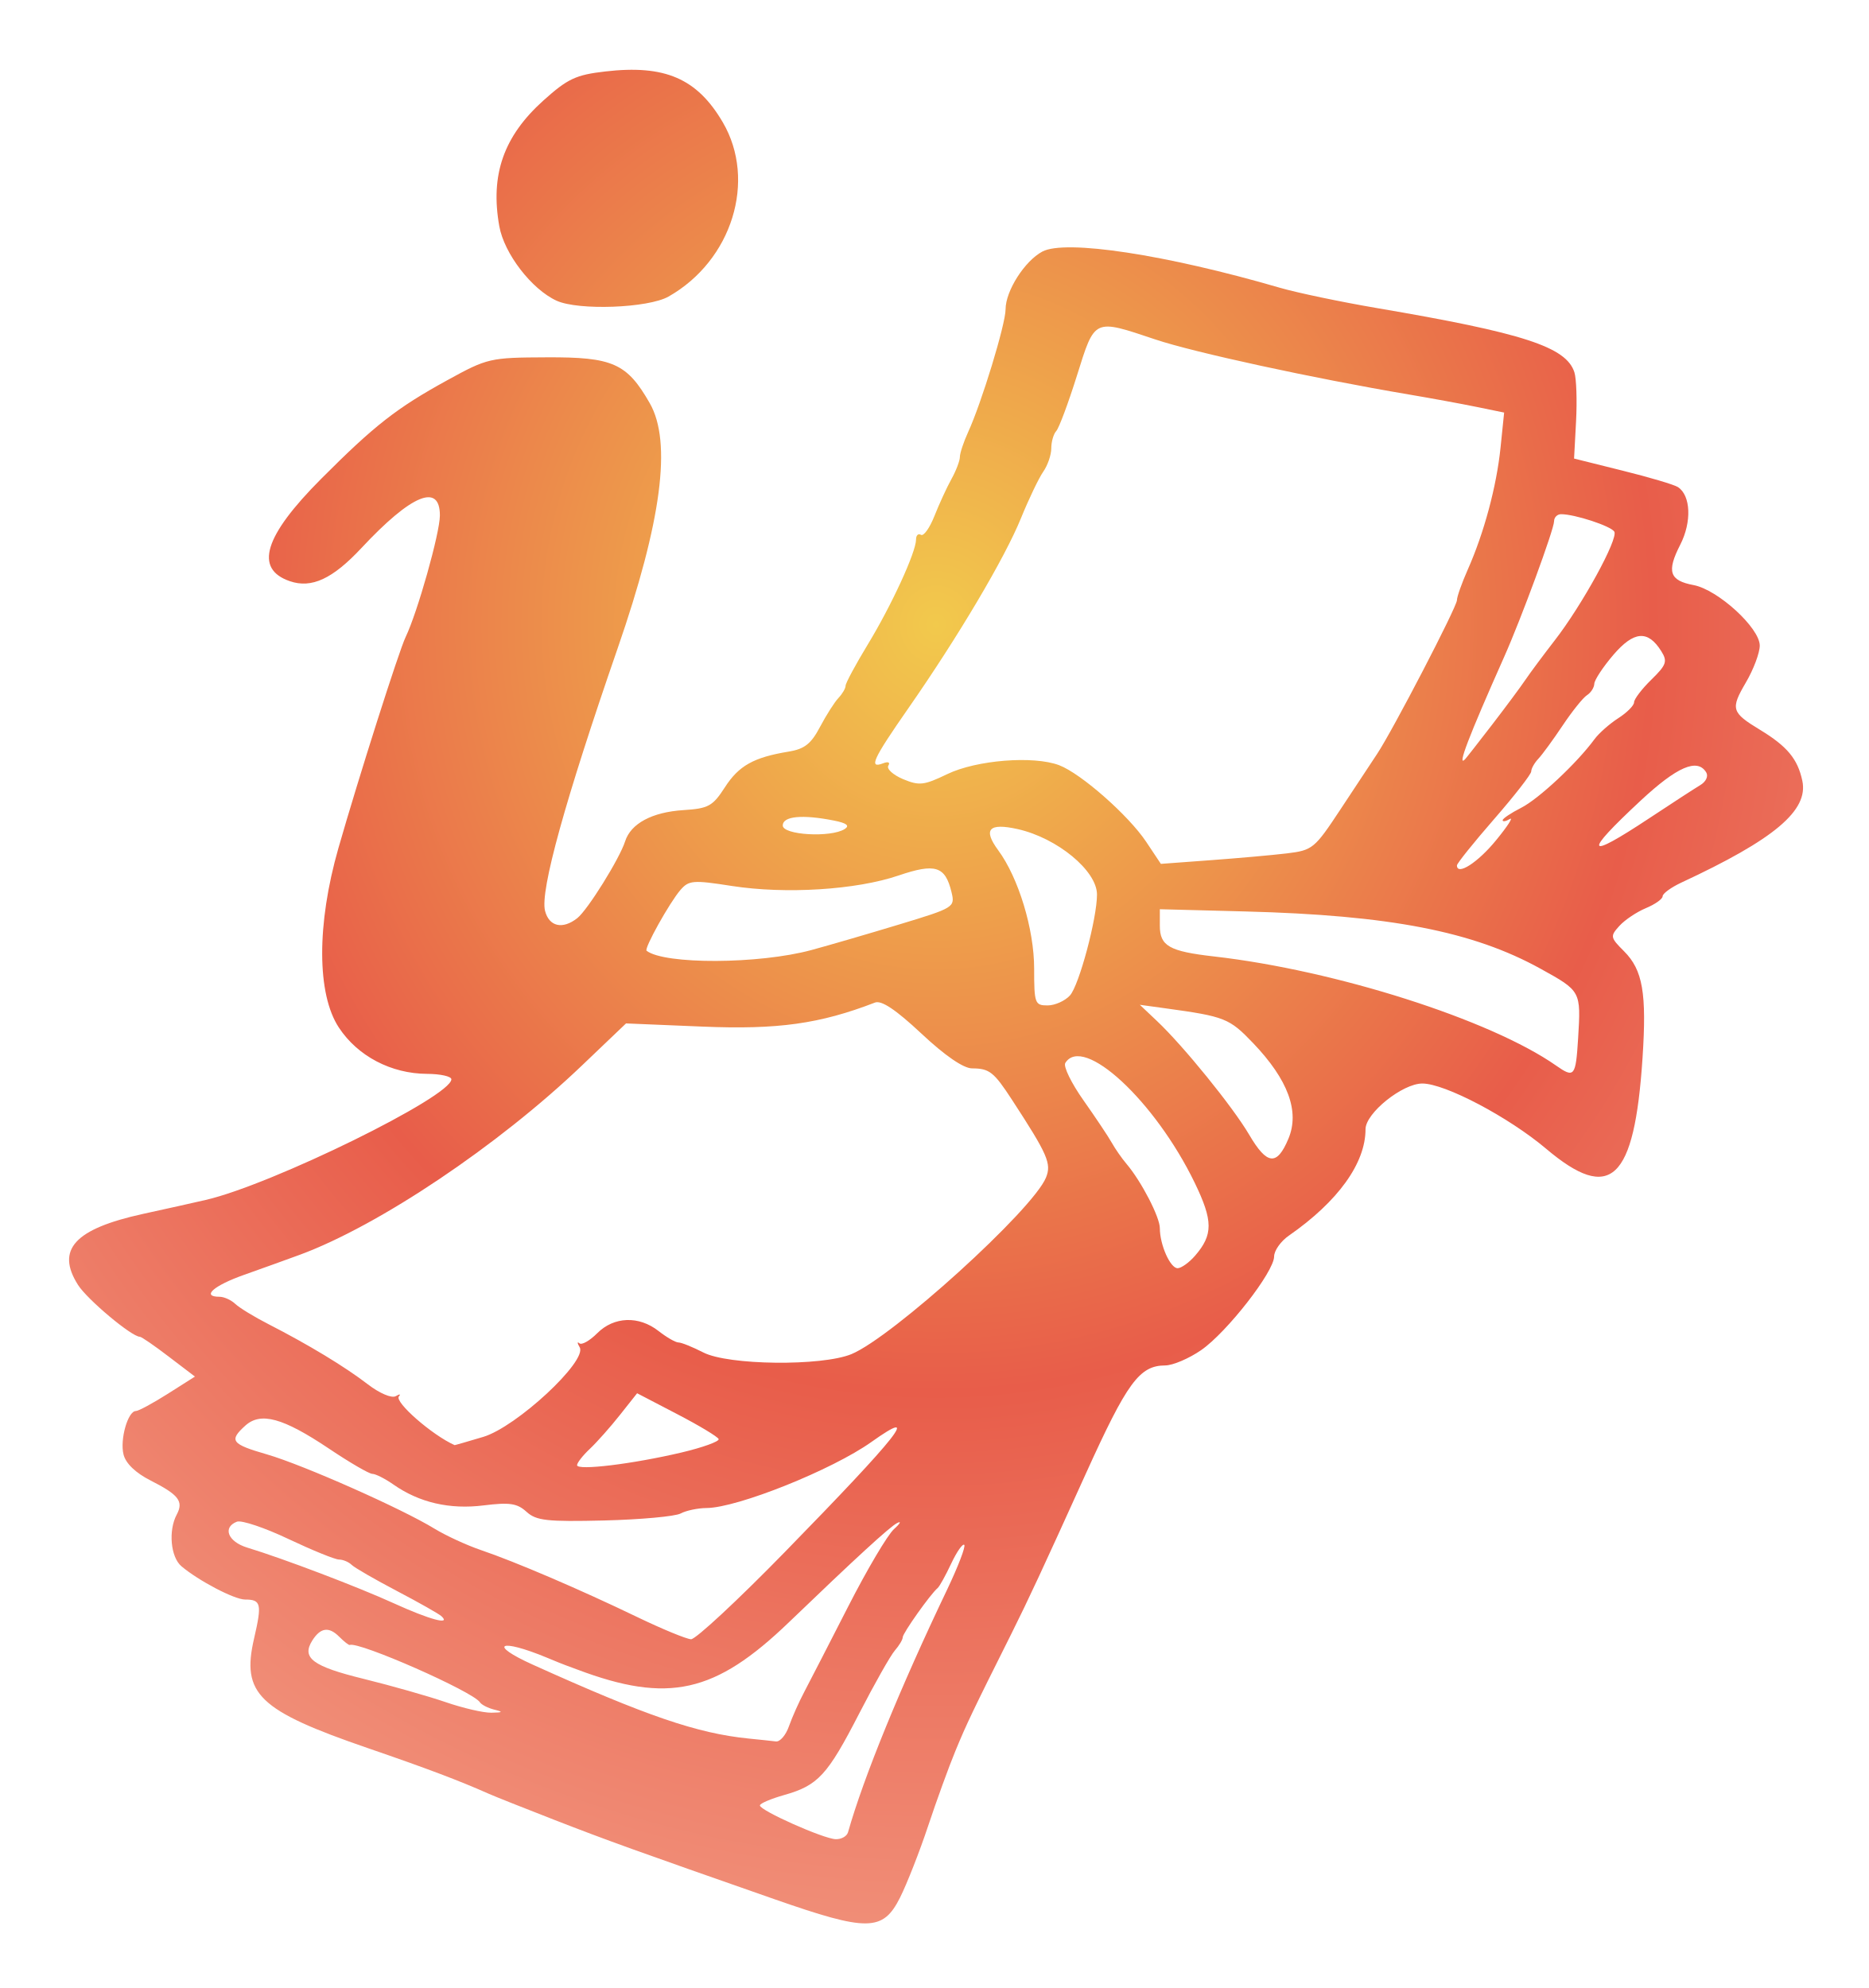
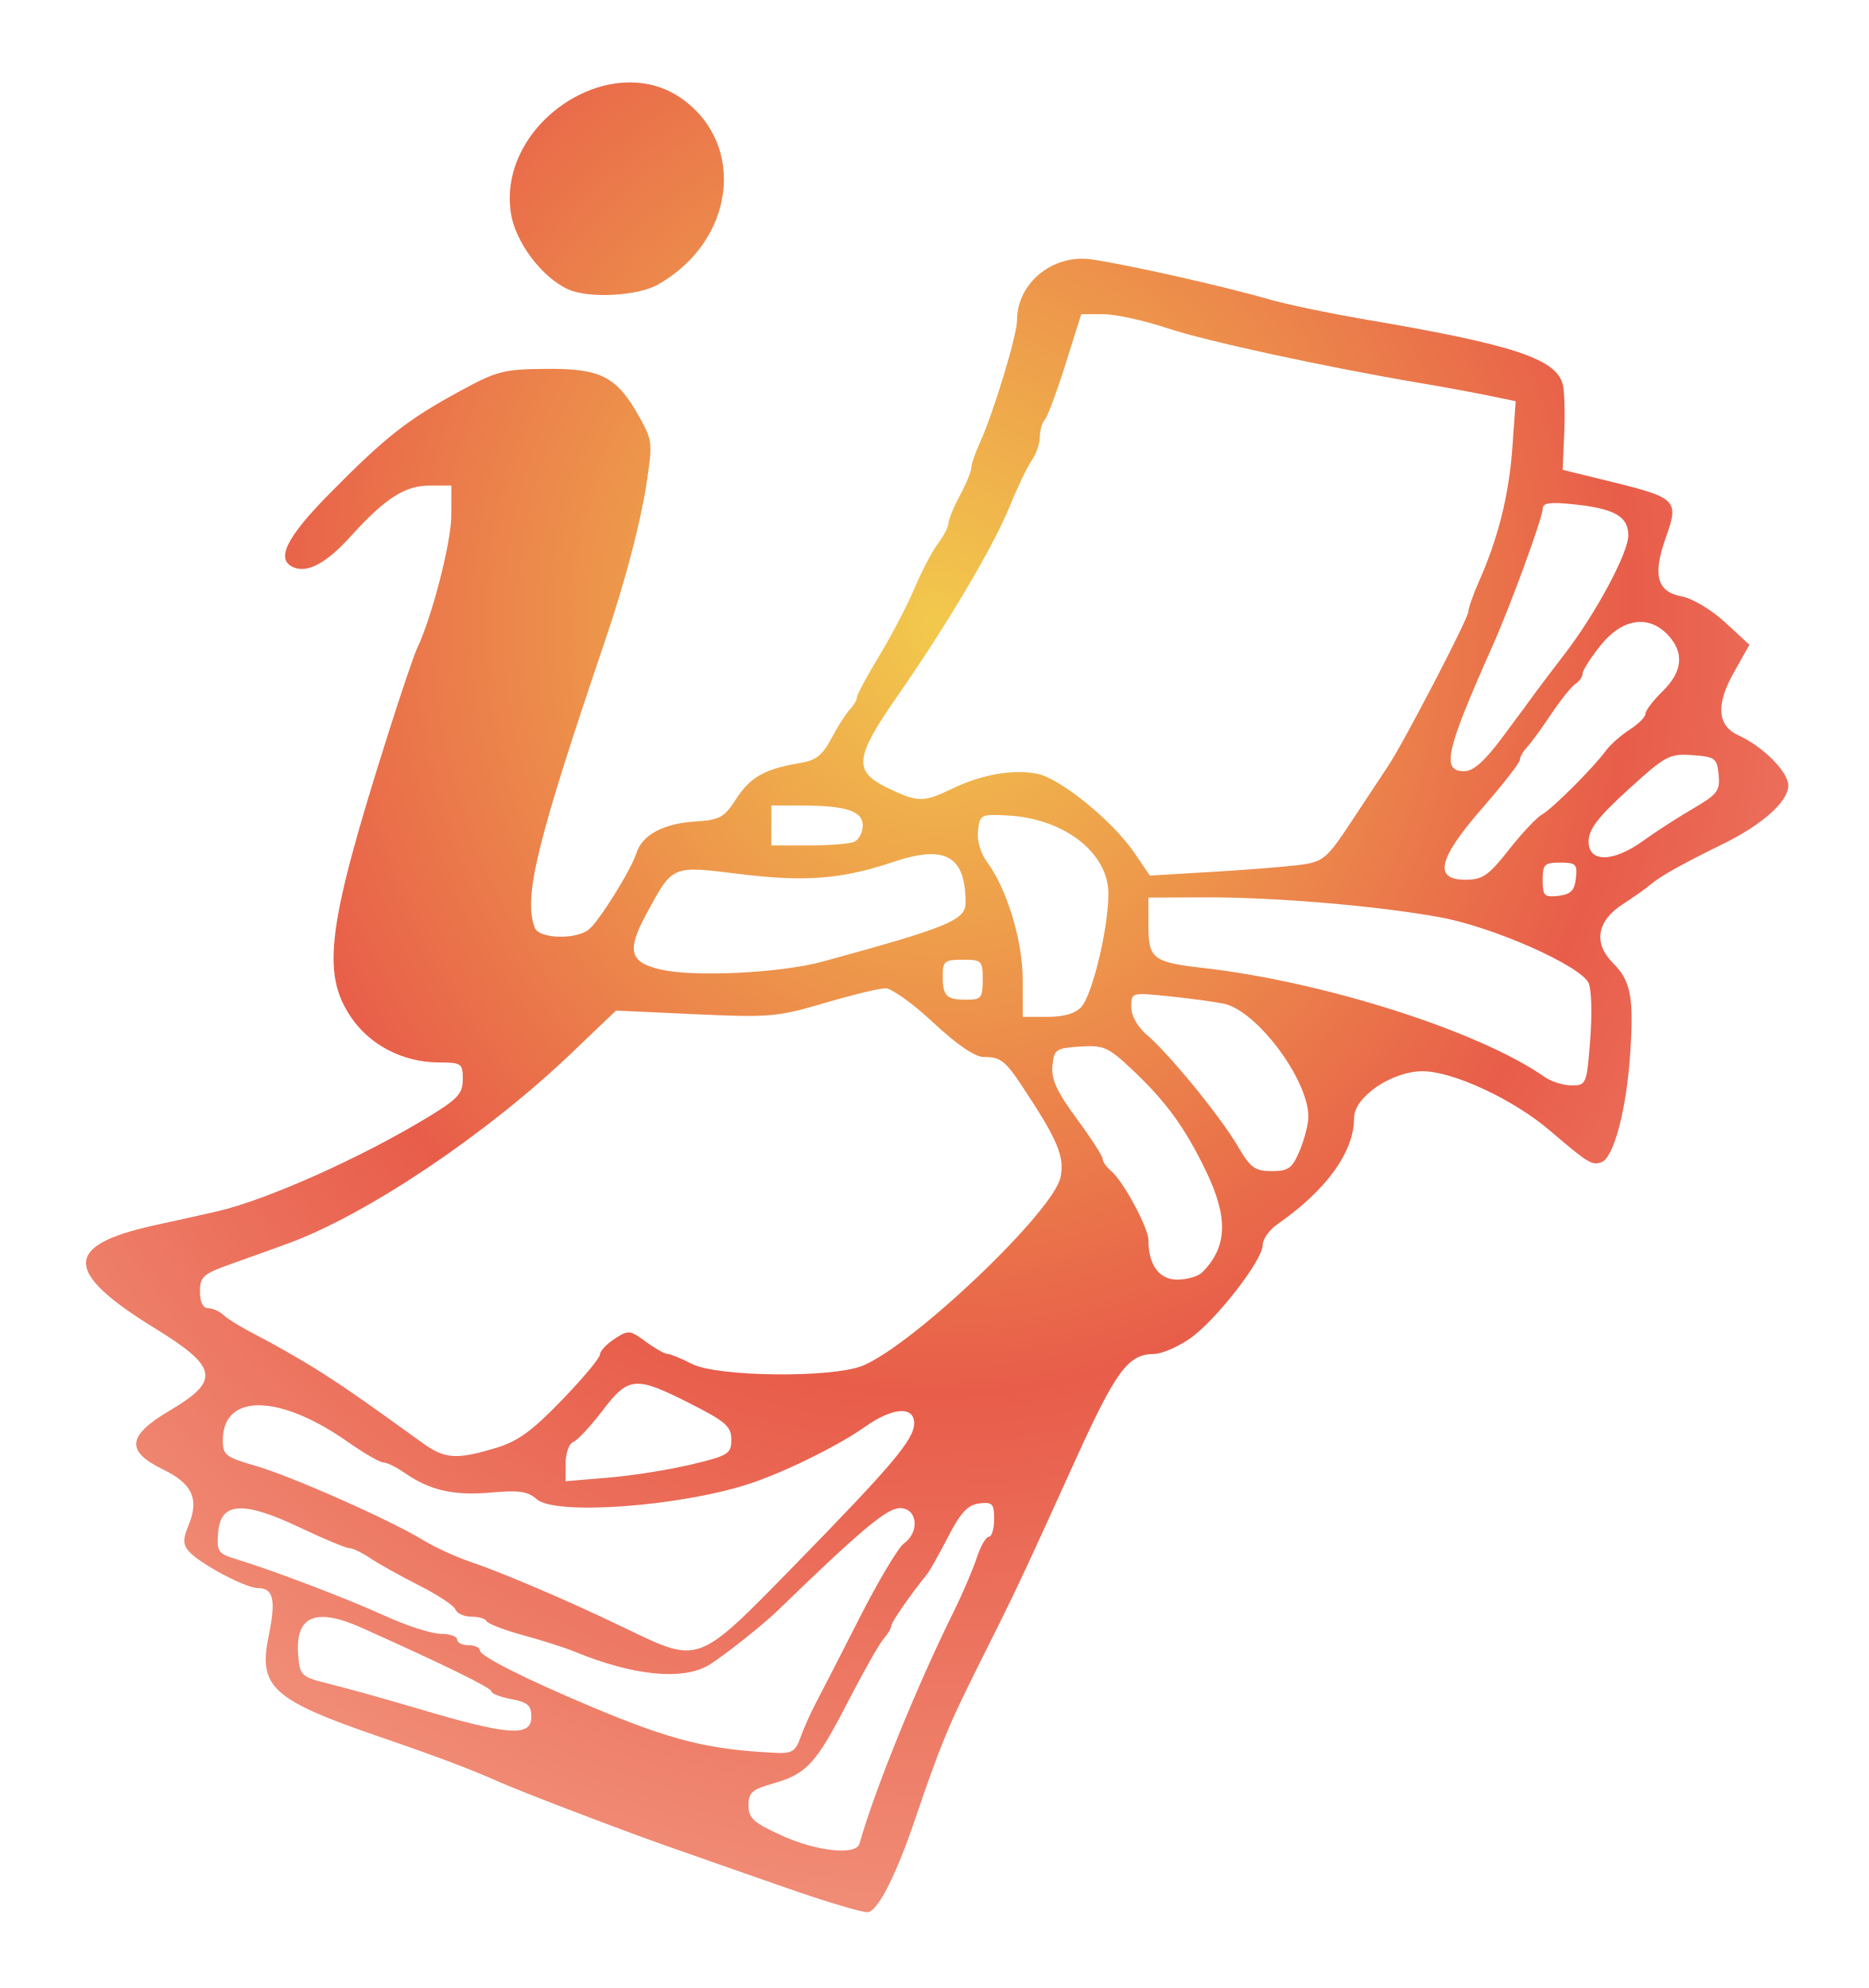
<svg xmlns="http://www.w3.org/2000/svg" viewBox="82 97 327 348">
  <defs>
    <radialGradient id="fw-icon-grad" cx="50%" cy="30%" r="75%">
      <stop offset="0%" stop-color="#F2C94C" />
      <stop offset="55%" stop-color="#E85D4A" />
      <stop offset="100%" stop-color="#F2967F" />
    </radialGradient>
  </defs>
-   <path d="M 217.50 429.44 C 192.86 420.82 188.47 419.24 179.00 415.56 C 173.78 413.53 168.60 411.47 167.50 410.98 C 162.42 408.72 156.66 406.54 146.50 403.05 C 127.23 396.43 124.21 393.52 126.48 383.77 C 127.87 377.76 127.70 377.00 124.89 377.00 C 123.03 377.00 116.75 373.71 113.75 371.17 C 111.86 369.57 111.44 364.92 112.93 362.13 C 114.17 359.81 113.29 358.67 108.37 356.17 C 105.74 354.84 104.01 353.18 103.62 351.61 C 102.96 349.00 104.38 344.00 105.78 344.00 C 106.24 344.00 108.75 342.64 111.36 340.99 L 116.12 337.97 L 111.55 334.49 C 109.04 332.57 106.76 331.00 106.48 331.00 C 105.05 331.00 97.27 324.48 95.65 321.92 C 91.74 315.75 95.06 312.12 107.00 309.50 C 111.12 308.60 116.08 307.50 118.00 307.05 C 129.56 304.39 161.00 288.95 161.00 285.93 C 161.00 285.42 159.09 284.99 156.75 284.98 C 150.46 284.95 144.61 281.88 141.32 276.89 C 137.45 271.04 137.41 258.83 141.22 245.50 C 144.74 233.20 151.82 210.94 153.00 208.50 C 155.07 204.20 158.98 190.33 158.99 187.25 C 159.01 181.49 154.02 183.55 145.27 192.92 C 140.21 198.34 136.54 200.04 132.74 198.74 C 126.46 196.59 128.21 190.85 138.20 180.83 C 147.54 171.46 151.43 168.42 160.30 163.55 C 167.33 159.69 167.74 159.59 177.67 159.55 C 189.26 159.49 191.73 160.59 195.73 167.59 C 199.62 174.40 197.80 188.25 190.10 210.50 C 180.90 237.09 176.52 252.93 177.39 256.42 C 178.09 259.21 180.47 259.75 183.04 257.72 C 184.86 256.28 190.45 247.30 191.41 244.28 C 192.40 241.16 196.13 239.16 201.62 238.81 C 206.00 238.53 206.74 238.12 208.87 234.82 C 211.31 231.03 213.91 229.58 220.02 228.57 C 222.81 228.12 223.96 227.21 225.52 224.25 C 226.61 222.19 228.06 219.91 228.75 219.18 C 229.44 218.45 230.00 217.49 230.00 217.03 C 230.00 216.58 231.75 213.33 233.88 209.82 C 238.05 202.96 242.33 193.64 242.33 191.44 C 242.33 190.70 242.72 190.33 243.19 190.62 C 243.66 190.91 244.72 189.42 245.55 187.32 C 246.38 185.22 247.72 182.31 248.53 180.85 C 249.34 179.39 250.00 177.65 250.00 177.00 C 250.00 176.34 250.65 174.38 251.44 172.65 C 253.81 167.49 258.00 153.74 258.00 151.15 C 258.00 147.93 261.33 142.70 264.43 141.04 C 268.46 138.88 286.06 141.56 306.00 147.37 C 309.02 148.25 316.68 149.85 323.00 150.93 C 348.65 155.29 356.14 157.73 357.56 162.18 C 357.91 163.28 358.04 167.13 357.85 170.73 L 357.50 177.27 L 366.00 179.39 C 370.68 180.55 375.03 181.84 375.67 182.26 C 377.93 183.72 378.12 188.36 376.09 192.34 C 373.67 197.06 374.19 198.63 378.42 199.42 C 382.67 200.22 390.00 206.92 390.00 210.01 C 390.00 211.28 388.91 214.19 387.57 216.47 C 384.85 221.12 385.03 221.71 390.07 224.77 C 394.81 227.65 396.64 229.86 397.45 233.67 C 398.56 238.88 392.57 243.92 376.25 251.51 C 374.46 252.35 373.00 253.42 373.00 253.89 C 373.00 254.37 371.68 255.30 370.07 255.97 C 368.46 256.64 366.37 258.04 365.43 259.08 C 363.79 260.89 363.83 261.10 366.25 263.52 C 369.53 266.80 370.23 270.86 369.48 282.24 C 368.06 303.71 363.89 307.63 352.60 298.08 C 346.04 292.54 334.90 286.67 330.94 286.67 C 327.46 286.67 321.00 291.86 321.00 294.67 C 321.00 300.63 316.19 307.31 307.58 313.30 C 306.16 314.28 305.00 315.93 305.00 316.95 C 305.00 319.61 296.75 330.21 292.23 333.34 C 290.12 334.80 287.29 336.01 285.95 336.02 C 281.43 336.04 279.30 338.95 272.03 355.00 C 264.39 371.88 262.06 376.88 259.01 383.00 C 252.18 396.65 251.16 398.79 249.22 403.50 C 248.08 406.25 245.93 412.17 244.44 416.65 C 242.95 421.13 240.74 426.75 239.54 429.15 C 236.53 435.14 233.89 435.17 217.50 429.44 Z M 230.42 417.75 C 233.17 408.06 239.56 392.43 247.79 375.22 C 249.70 371.21 251.04 367.71 250.77 367.43 C 250.49 367.16 249.46 368.63 248.48 370.71 C 247.50 372.80 246.43 374.73 246.10 375.00 C 244.88 376.00 240.00 382.89 240.00 383.60 C 240.00 384.01 239.38 385.05 238.62 385.92 C 237.86 386.79 235.05 391.76 232.37 396.97 C 226.82 407.76 225.18 409.54 219.25 411.22 C 216.91 411.88 215.00 412.70 215.00 413.04 C 215.00 413.93 226.16 418.90 228.28 418.95 C 229.26 418.98 230.22 418.44 230.42 417.75 Z M 220.08 399.20 C 220.62 397.66 221.83 394.93 222.78 393.14 C 223.73 391.35 227.18 384.62 230.47 378.19 C 233.75 371.76 237.35 365.68 238.47 364.67 C 239.58 363.67 239.82 363.19 239.00 363.62 C 237.72 364.27 231.60 369.90 220.08 380.98 C 207.15 393.42 198.95 395.25 183.00 389.24 C 182.18 388.93 181.28 388.60 181.00 388.50 C 180.72 388.41 179.24 387.81 177.71 387.17 C 169.43 383.74 167.30 384.81 175.25 388.40 C 195.16 397.39 204.01 400.42 213.00 401.33 C 214.93 401.52 217.09 401.75 217.80 401.84 C 218.52 401.93 219.54 400.74 220.08 399.20 Z M 168.50 396.27 C 167.40 395.99 166.28 395.42 166.00 394.99 C 164.80 393.11 144.80 384.30 143.21 384.95 C 143.06 385.02 142.22 384.36 141.35 383.49 C 139.56 381.70 138.09 381.91 136.66 384.17 C 134.74 387.22 136.72 388.70 145.67 390.89 C 150.52 392.09 156.97 393.92 160.00 394.96 C 163.03 396.00 166.62 396.84 168.00 396.81 C 170.03 396.78 170.13 396.67 168.50 396.27 Z M 219.30 368.75 C 239.48 348.08 243.39 343.11 234.50 349.43 C 227.64 354.30 211.11 360.93 205.68 360.98 C 204.14 360.99 202.08 361.42 201.12 361.94 C 200.15 362.45 194.14 363.00 187.76 363.16 C 177.72 363.40 175.87 363.20 174.15 361.64 C 172.51 360.15 171.20 359.96 166.66 360.52 C 160.71 361.27 155.37 360.03 150.85 356.86 C 149.39 355.84 147.73 355.00 147.17 355.00 C 146.61 355.00 143.19 353.01 139.56 350.57 C 131.51 345.18 127.63 344.12 124.93 346.56 C 122.03 349.19 122.48 349.79 128.75 351.60 C 135.03 353.42 152.38 361.11 158.07 364.61 C 160.04 365.81 163.68 367.49 166.17 368.34 C 172.14 370.36 183.57 375.26 193.50 380.05 C 197.90 382.17 202.15 383.92 202.95 383.95 C 203.75 383.98 211.11 377.14 219.30 368.75 Z M 159.28 379.93 C 158.85 379.52 155.35 377.54 151.50 375.52 C 147.65 373.50 144.07 371.44 143.55 370.93 C 143.03 370.42 142.03 370.00 141.34 370.00 C 140.64 370.00 136.67 368.38 132.50 366.41 C 128.34 364.43 124.27 363.07 123.47 363.37 C 120.90 364.36 121.89 366.87 125.25 367.90 C 131.65 369.85 144.62 374.78 151.00 377.69 C 157.18 380.50 160.98 381.53 159.28 379.93 Z M 201.28 351.26 C 205.00 350.38 207.93 349.32 207.78 348.91 C 207.62 348.50 204.35 346.53 200.50 344.53 L 193.51 340.89 L 190.50 344.69 C 188.85 346.78 186.49 349.44 185.25 350.61 C 184.01 351.77 183.00 353.07 183.00 353.48 C 183.00 354.46 192.72 353.28 201.28 351.26 Z M 166.57 348.53 C 172.39 346.80 184.84 335.24 183.46 332.85 C 183.03 332.11 183.00 331.79 183.40 332.14 C 183.80 332.50 185.20 331.71 186.52 330.39 C 189.46 327.44 193.82 327.29 197.27 330.00 C 198.67 331.10 200.24 332.00 200.75 332.00 C 201.27 332.00 203.22 332.79 205.10 333.75 C 209.46 336.00 225.78 336.18 231.00 334.05 C 238.14 331.12 262.77 308.79 265.07 303.14 C 266.07 300.69 265.38 299.12 259.11 289.50 C 255.95 284.65 255.17 284.03 252.13 284.02 C 250.62 284.01 247.40 281.80 243.27 277.93 C 238.79 273.74 236.28 272.06 235.14 272.50 C 225.48 276.23 218.15 277.25 205.03 276.71 L 191.57 276.15 L 183.86 283.51 C 169.19 297.53 148.34 311.52 134.50 316.64 C 132.30 317.45 127.91 319.03 124.75 320.15 C 119.37 322.05 117.18 324.00 120.43 324.00 C 121.21 324.00 122.45 324.56 123.18 325.25 C 123.91 325.94 126.53 327.54 129.00 328.80 C 135.95 332.36 142.34 336.22 146.36 339.31 C 148.44 340.91 150.55 341.80 151.26 341.40 C 151.94 341.00 152.20 341.02 151.82 341.43 C 150.97 342.39 157.63 348.22 161.57 349.97 C 161.61 349.99 163.86 349.34 166.57 348.53 Z M 291.16 316.82 C 294.34 313.14 294.33 310.72 291.10 304.04 C 284.15 289.70 271.56 278.05 268.45 283.08 C 268.08 283.68 269.52 286.62 271.64 289.62 C 273.76 292.63 275.99 295.96 276.59 297.04 C 277.19 298.11 278.35 299.78 279.17 300.74 C 281.77 303.81 285.00 310.05 285.00 311.99 C 285.00 314.90 286.82 319.00 288.11 319.00 C 288.74 319.00 290.12 318.02 291.16 316.82 Z M 307.51 296.32 C 309.50 291.56 307.45 286.01 301.34 279.61 C 297.17 275.25 296.41 274.94 286.00 273.51 L 281.50 272.89 L 284.50 275.73 C 289.14 280.11 297.78 290.77 300.63 295.62 C 303.76 300.96 305.50 301.14 307.51 296.32 Z M 358.21 278.75 C 358.71 270.48 358.72 270.50 351.64 266.58 C 339.79 260.03 325.28 257.21 299.93 256.55 L 285.00 256.16 L 285.00 259.05 C 285.00 262.60 286.66 263.54 294.50 264.43 C 315.80 266.86 342.88 275.50 354.34 283.52 C 357.55 285.77 357.79 285.47 358.21 278.75 Z M 269.27 271.25 C 270.87 269.48 274.00 257.78 274.00 253.59 C 274.00 249.43 267.06 243.70 260.14 242.14 C 255.07 241.00 254.00 242.16 256.72 245.85 C 260.26 250.65 263.00 259.67 263.00 266.54 C 263.00 272.65 263.13 273.00 265.35 273.00 C 266.63 273.00 268.40 272.21 269.27 271.25 Z M 224.00 263.31 C 227.03 262.49 233.93 260.48 239.34 258.84 C 249.02 255.91 249.17 255.81 248.54 253.18 C 247.44 248.61 245.71 248.07 239.26 250.26 C 231.86 252.78 219.51 253.55 210.10 252.09 C 203.33 251.03 202.57 251.09 201.10 252.78 C 199.21 254.96 194.69 263.06 195.17 263.43 C 198.30 265.86 214.83 265.79 224.00 263.31 Z M 343.87 244.06 C 345.87 241.62 346.94 239.96 346.25 240.37 C 345.56 240.78 345.00 240.88 345.00 240.58 C 345.00 240.29 346.46 239.31 348.25 238.40 C 351.32 236.84 357.98 230.61 361.08 226.39 C 361.86 225.33 363.74 223.68 365.25 222.71 C 366.76 221.74 368.00 220.50 368.00 219.94 C 368.00 219.39 369.36 217.60 371.02 215.98 C 373.67 213.39 373.88 212.78 372.77 211.00 C 370.43 207.25 367.98 207.44 364.38 211.63 C 362.56 213.76 361.06 216.04 361.04 216.70 C 361.02 217.36 360.44 218.26 359.75 218.70 C 359.06 219.14 357.15 221.53 355.50 224.00 C 353.85 226.47 351.94 229.09 351.25 229.82 C 350.56 230.55 350.00 231.55 350.00 232.04 C 350.00 232.53 347.07 236.29 343.50 240.39 C 339.93 244.49 337.00 248.14 337.00 248.49 C 337.00 250.35 340.68 247.98 343.87 244.06 Z M 307.20 246.39 C 311.74 245.84 312.07 245.57 316.63 238.66 C 319.23 234.72 322.10 230.38 323.01 229.00 C 325.76 224.87 337.00 203.22 337.00 202.06 C 337.00 201.46 337.85 199.07 338.88 196.74 C 341.75 190.28 343.93 182.16 344.63 175.36 L 345.26 169.22 L 340.38 168.22 C 337.70 167.67 332.35 166.69 328.50 166.04 C 311.95 163.24 290.97 158.69 284.24 156.43 C 273.36 152.79 273.66 152.65 270.49 162.75 C 268.98 167.56 267.35 171.93 266.87 172.45 C 266.39 172.97 266.00 174.33 266.00 175.48 C 266.00 176.62 265.37 178.46 264.60 179.56 C 263.83 180.66 262.07 184.33 260.69 187.72 C 257.85 194.71 249.69 208.48 240.97 221.00 C 234.77 229.91 233.99 231.60 236.55 230.62 C 237.46 230.27 237.84 230.44 237.48 231.03 C 237.14 231.58 238.29 232.64 240.04 233.38 C 242.89 234.57 243.70 234.48 247.79 232.51 C 252.91 230.04 262.89 229.25 267.38 230.95 C 271.21 232.41 279.53 239.74 282.61 244.36 L 285.18 248.22 L 293.84 247.58 C 298.60 247.23 304.62 246.70 307.20 246.39 Z M 370.65 240.24 C 374.59 237.63 378.61 235.02 379.58 234.44 C 380.60 233.83 381.04 232.87 380.62 232.19 C 379.07 229.68 375.53 231.21 369.13 237.17 C 358.99 246.61 359.49 247.63 370.65 240.24 Z M 229.83 242.13 C 230.77 241.53 230.21 241.09 227.96 240.64 C 222.43 239.54 219.00 239.87 219.00 241.50 C 219.00 243.18 227.40 243.66 229.83 242.13 Z M 343.16 223.85 C 345.55 220.74 348.18 217.20 349.00 215.98 C 349.82 214.76 352.12 211.68 354.09 209.13 C 358.93 202.90 365.29 191.28 364.54 190.06 C 363.93 189.08 357.65 187.02 355.25 187.01 C 354.56 187.00 354.00 187.56 354.00 188.25 C 353.99 189.68 348.25 205.30 345.26 212.00 C 339.03 226.00 336.96 231.40 338.41 229.92 C 338.63 229.69 340.77 226.96 343.16 223.85 Z M 179.42 149.64 C 175.06 147.65 170.25 141.41 169.39 136.60 C 167.78 127.60 170.15 120.85 177.11 114.59 C 181.35 110.78 182.79 110.10 187.94 109.51 C 198.38 108.30 204.00 110.73 208.50 118.40 C 214.48 128.61 210.12 142.62 199.00 148.92 C 195.44 150.93 183.25 151.39 179.42 149.64 Z" fill="url(#fw-icon-grad)" fill-rule="evenodd" />
+   <path d="M 219.50 427.43 C 212.35 424.94 202.90 421.62 198.50 420.07 C 190.52 417.26 173.30 410.67 169.50 408.98 C 164.42 406.72 158.66 404.54 148.50 401.05 C 129.64 394.57 127.17 392.33 129.02 383.39 C 130.33 377.08 129.87 375.00 127.16 375.00 C 124.94 375.00 116.75 370.61 114.97 368.47 C 114.02 367.32 114.02 366.36 114.99 364.02 C 116.90 359.42 115.67 356.72 110.54 354.23 C 103.93 351.02 104.25 348.31 111.75 343.89 C 120.61 338.67 120.18 336.32 109.08 329.50 C 93.07 319.65 93.05 315.00 109.00 311.50 C 113.12 310.60 118.08 309.50 120.00 309.05 C 128.66 307.06 145.18 299.68 156.87 292.58 C 162.13 289.38 163.00 288.44 163.00 285.93 C 163.00 283.15 162.78 283.00 158.75 282.98 C 152.46 282.95 146.61 279.88 143.32 274.89 C 138.23 267.19 139.34 258.89 149.92 225.50 C 152.18 218.35 154.47 211.60 155.00 210.50 C 157.57 205.15 160.98 191.93 160.99 187.25 L 161.00 182.00 L 157.19 182.00 C 152.88 182.00 149.40 184.23 143.43 190.84 C 139.24 195.48 135.96 197.30 133.51 196.36 C 130.13 195.07 132.00 191.18 139.75 183.33 C 149.48 173.48 153.28 170.49 162.30 165.57 C 168.96 161.93 170.11 161.63 177.67 161.57 C 187.19 161.49 189.96 162.92 193.90 169.98 C 196.20 174.10 196.25 174.59 195.12 181.89 C 194.09 188.57 191.32 199.08 188.12 208.50 C 175.91 244.44 173.55 254.05 175.61 259.42 C 176.34 261.33 182.74 261.54 185.04 259.72 C 186.86 258.28 192.45 249.30 193.41 246.28 C 194.40 243.16 198.13 241.16 203.62 240.81 C 208.00 240.53 208.74 240.12 210.87 236.82 C 213.31 233.03 215.91 231.58 222.02 230.57 C 224.81 230.12 225.96 229.21 227.52 226.25 C 228.61 224.19 230.06 221.91 230.75 221.18 C 231.44 220.45 232.00 219.49 232.00 219.03 C 232.00 218.58 233.75 215.33 235.88 211.82 C 238.01 208.31 240.79 202.98 242.06 199.97 C 243.33 196.96 245.19 193.43 246.19 192.12 C 247.18 190.80 248.00 189.22 248.00 188.60 C 248.00 187.98 248.90 185.79 250.00 183.74 C 251.10 181.69 252.00 179.51 252.00 178.90 C 252.00 178.30 252.65 176.38 253.44 174.65 C 255.85 169.40 260.00 155.72 260.01 153.03 C 260.02 146.59 266.19 141.50 272.89 142.39 C 278.53 143.14 296.29 147.12 304.00 149.37 C 307.02 150.25 314.68 151.85 321.00 152.93 C 346.97 157.34 354.44 159.82 355.54 164.37 C 355.82 165.54 355.93 169.37 355.78 172.87 L 355.50 179.24 L 364.21 181.38 C 375.43 184.14 375.89 184.61 373.59 191.01 C 371.21 197.65 371.98 200.59 376.34 201.40 C 378.23 201.76 381.57 203.75 383.95 205.95 L 388.19 209.87 L 385.44 214.76 C 382.30 220.35 382.57 224.03 386.25 225.71 C 390.58 227.68 395.00 232.12 395.00 234.50 C 395.00 237.30 390.46 241.36 383.50 244.77 C 376.29 248.31 372.60 250.38 370.95 251.79 C 370.15 252.48 367.93 254.05 366.00 255.30 C 361.48 258.22 360.84 262.12 364.32 265.59 C 367.45 268.72 367.99 271.59 367.32 281.50 C 366.67 291.25 364.46 299.61 362.33 300.43 C 360.66 301.07 359.99 300.66 353.28 294.92 C 346.92 289.47 336.36 284.54 331.00 284.52 C 325.66 284.50 319.00 289.02 319.00 292.67 C 319.00 298.63 314.19 305.31 305.58 311.30 C 304.16 312.28 303.00 313.93 303.00 314.95 C 303.00 317.61 294.75 328.21 290.23 331.34 C 288.12 332.80 285.29 334.01 283.95 334.02 C 279.43 334.04 277.30 336.95 270.03 353.00 C 262.39 369.88 260.06 374.88 257.01 381.00 C 250.18 394.65 249.16 396.79 247.22 401.50 C 246.08 404.25 243.93 410.17 242.44 414.65 C 239.03 424.87 235.76 431.43 233.92 431.73 C 233.14 431.86 226.65 429.93 219.50 427.43 Z M 232.42 419.75 C 235.15 410.15 242.46 392.16 248.98 379.00 C 250.47 375.98 252.25 371.81 252.93 369.75 C 253.60 367.69 254.57 366.00 255.08 366.00 C 255.58 366.00 256.00 364.62 256.00 362.93 C 256.00 360.22 255.70 359.90 253.40 360.18 C 251.39 360.43 250.15 361.75 247.95 366.00 C 246.39 369.02 244.74 371.95 244.30 372.50 C 241.16 376.41 238.00 380.99 238.00 381.60 C 238.00 382.01 237.38 383.05 236.62 383.92 C 235.86 384.79 233.05 389.76 230.37 394.97 C 224.82 405.76 223.18 407.54 217.25 409.22 C 213.64 410.24 213.00 410.81 213.00 413.04 C 213.00 415.26 213.88 416.06 218.75 418.28 C 224.90 421.09 231.83 421.83 232.42 419.75 Z M 222.08 401.20 C 222.62 399.66 223.83 396.93 224.78 395.14 C 225.73 393.35 229.18 386.62 232.45 380.19 C 235.72 373.76 239.21 367.91 240.20 367.19 C 243.03 365.14 242.57 361.00 239.51 361.00 C 237.23 361.00 232.67 364.82 218.06 378.98 C 215.48 381.48 208.67 386.87 206.13 388.43 C 201.56 391.22 192.87 390.37 182.55 386.11 C 180.93 385.44 176.88 384.15 173.55 383.24 C 170.22 382.33 167.35 381.22 167.17 380.79 C 166.98 380.36 165.79 380.00 164.52 380.00 C 163.25 380.00 161.99 379.44 161.72 378.75 C 161.45 378.06 158.59 376.17 155.37 374.54 C 152.14 372.91 148.31 370.77 146.85 369.79 C 145.39 368.80 143.72 368.00 143.13 368.00 C 142.55 368.00 138.70 366.40 134.56 364.43 C 124.58 359.69 120.63 359.90 120.19 365.19 C 119.91 368.59 120.14 368.95 123.19 369.88 C 129.81 371.90 142.66 376.79 149.39 379.86 C 153.18 381.59 157.56 383.00 159.14 383.00 C 160.71 383.00 162.00 383.45 162.00 384.00 C 162.00 384.55 162.90 385.00 164.00 385.00 C 165.10 385.00 166.00 385.41 166.00 385.92 C 166.00 386.89 173.94 390.90 185.50 395.76 C 199.58 401.68 205.92 403.26 217.80 403.84 C 220.58 403.97 221.26 403.56 222.08 401.20 Z M 175.00 397.55 C 175.00 395.53 174.37 394.97 171.50 394.43 C 169.57 394.07 168.00 393.46 168.00 393.07 C 168.00 392.46 159.73 388.41 145.22 381.91 C 137.24 378.34 133.63 379.90 134.19 386.68 C 134.49 390.40 134.63 390.53 140.00 391.86 C 143.03 392.61 149.78 394.50 155.00 396.05 C 170.96 400.80 175.00 401.10 175.00 397.55 Z M 220.82 371.25 C 238.19 353.48 242.00 348.96 242.00 346.15 C 242.00 343.07 238.22 343.35 233.40 346.76 C 228.68 350.11 219.14 354.80 213.00 356.79 C 200.76 360.75 179.09 362.30 175.92 359.43 C 174.41 358.06 172.82 357.83 167.92 358.27 C 161.47 358.86 157.22 357.89 152.85 354.85 C 151.39 353.83 149.69 353.00 149.09 353.00 C 148.48 353.00 145.66 351.37 142.84 349.38 C 130.86 340.97 121.00 340.85 121.00 349.13 C 121.00 351.70 121.50 352.09 126.75 353.60 C 133.03 355.42 150.38 363.11 156.07 366.61 C 158.04 367.81 161.68 369.49 164.17 370.34 C 170.14 372.36 181.57 377.26 191.50 382.05 C 204.45 388.29 204.00 388.45 220.82 371.25 Z M 203.08 353.34 C 209.49 351.80 210.00 351.48 210.00 349.01 C 210.00 346.70 209.02 345.84 202.75 342.67 C 193.20 337.83 192.03 337.93 187.43 343.96 C 185.35 346.69 183.05 349.15 182.32 349.43 C 181.60 349.71 181.00 351.37 181.00 353.12 L 181.00 356.29 L 188.58 355.65 C 192.75 355.30 199.28 354.26 203.08 353.34 Z M 168.64 350.51 C 172.60 349.34 175.04 347.58 180.32 342.11 C 184.00 338.31 187.00 334.71 187.00 334.12 C 187.00 333.53 188.15 332.29 189.55 331.37 C 191.98 329.78 192.25 329.81 195.01 331.85 C 196.61 333.03 198.32 334.00 198.81 334.00 C 199.29 334.00 201.22 334.79 203.10 335.75 C 207.56 338.04 227.68 338.25 233.00 336.06 C 241.95 332.37 266.47 308.98 267.63 303.04 C 268.33 299.44 267.14 296.59 261.14 287.50 C 257.94 282.64 257.16 282.03 254.13 282.02 C 252.62 282.01 249.42 279.81 245.34 276.00 C 241.81 272.70 238.05 270.00 236.98 270.00 C 235.91 270.00 231.09 271.17 226.27 272.59 C 218.04 275.02 216.65 275.14 203.66 274.54 L 189.82 273.90 L 181.99 281.38 C 167.19 295.52 146.39 309.51 132.50 314.64 C 130.30 315.45 125.91 317.03 122.75 318.15 C 117.53 319.99 117.00 320.45 117.00 323.09 C 117.00 324.95 117.52 326.00 118.43 326.00 C 119.21 326.00 120.45 326.56 121.18 327.25 C 121.91 327.94 124.53 329.53 127.00 330.78 C 129.47 332.04 133.84 334.52 136.70 336.28 C 141.38 339.18 144.79 341.53 155.90 349.55 C 159.85 352.40 161.80 352.54 168.64 350.51 Z M 292.41 319.73 C 296.84 315.30 297.02 310.13 293.03 301.90 C 289.37 294.34 286.04 289.77 280.12 284.20 C 275.95 280.28 275.16 279.93 271.03 280.20 C 266.78 280.48 266.48 280.69 266.20 283.57 C 265.97 285.92 266.97 288.10 270.45 292.82 C 272.95 296.22 275.00 299.40 275.00 299.88 C 275.00 300.36 275.66 301.30 276.47 301.97 C 278.57 303.72 283.00 311.92 283.00 314.06 C 283.00 318.42 284.87 321.00 288.05 321.00 C 289.75 321.00 291.71 320.43 292.41 319.73 Z M 309.49 298.38 C 310.32 296.39 311.00 293.74 311.00 292.50 C 311.00 285.95 301.91 273.83 296.13 272.68 C 294.44 272.34 290.12 271.76 286.53 271.39 C 280.02 270.73 280.00 270.73 280.00 273.27 C 280.00 274.82 281.08 276.75 282.75 278.17 C 286.66 281.50 295.60 292.46 298.63 297.62 C 300.85 301.43 301.63 302.00 304.58 302.00 C 307.53 302.00 308.17 301.53 309.49 298.38 Z M 360.33 278.89 C 360.68 274.35 360.54 270.00 360.01 269.01 C 358.34 265.90 343.21 259.23 334.00 257.56 C 322.96 255.55 305.03 254.04 292.75 254.08 L 283.00 254.12 L 283.00 259.02 C 283.00 264.82 283.79 265.44 292.50 266.43 C 313.80 268.86 340.88 277.50 352.34 285.52 C 353.50 286.34 355.63 287.00 357.07 287.00 C 359.65 287.00 359.72 286.82 360.33 278.89 Z M 271.27 273.25 C 273.21 271.09 276.00 259.43 276.00 253.45 C 276.00 246.29 268.24 240.27 258.36 239.75 C 253.67 239.51 253.49 239.60 253.17 242.40 C 252.97 244.12 253.61 246.34 254.76 247.90 C 258.27 252.65 261.00 261.70 261.00 268.54 L 261.00 275.00 L 265.35 275.00 C 268.22 275.00 270.23 274.41 271.27 273.25 Z M 254.00 268.50 C 254.00 265.17 253.83 265.00 250.50 265.00 C 247.32 265.00 247.00 265.26 247.00 267.83 C 247.00 271.38 247.62 272.00 251.17 272.00 C 253.74 272.00 254.00 271.68 254.00 268.50 Z M 226.00 265.32 C 247.94 259.33 251.00 258.07 251.00 255.02 C 251.00 246.83 247.45 244.82 238.39 247.87 C 229.36 250.91 222.95 251.41 211.39 249.99 C 199.54 248.52 199.78 248.42 195.25 256.76 C 191.61 263.44 192.12 265.47 197.75 266.74 C 203.66 268.07 218.69 267.32 226.00 265.32 Z M 357.82 250.75 C 358.10 248.28 357.82 248.00 355.07 248.00 C 352.31 248.00 352.00 248.31 352.00 251.07 C 352.00 253.82 352.28 254.10 354.75 253.82 C 356.91 253.57 357.57 252.91 357.82 250.75 Z M 346.09 245.75 C 348.36 242.86 350.96 240.10 351.86 239.60 C 353.65 238.62 360.83 231.45 363.08 228.39 C 363.86 227.33 365.74 225.68 367.25 224.71 C 368.76 223.74 370.00 222.50 370.00 221.94 C 370.00 221.39 371.35 219.61 373.00 218.00 C 376.50 214.58 376.82 211.26 373.96 208.19 C 370.57 204.55 365.95 205.23 362.17 209.94 C 360.43 212.11 359.00 214.34 359.00 214.89 C 359.00 215.45 358.44 216.26 357.75 216.70 C 357.06 217.14 355.15 219.53 353.50 222.00 C 351.85 224.47 349.94 227.09 349.25 227.82 C 348.56 228.55 348.00 229.55 348.00 230.04 C 348.00 230.53 345.07 234.29 341.50 238.39 C 333.71 247.32 332.83 251.00 338.48 251.00 C 341.48 251.00 342.52 250.28 346.09 245.75 Z M 309.72 248.37 C 313.63 247.82 314.28 247.27 318.64 240.64 C 321.23 236.71 324.10 232.38 325.01 231.00 C 327.76 226.87 339.00 205.22 339.00 204.06 C 339.00 203.46 339.84 201.07 340.87 198.74 C 344.24 191.14 346.10 183.65 346.70 175.36 L 347.28 167.23 L 342.39 166.22 C 339.70 165.67 334.35 164.69 330.50 164.04 C 313.95 161.24 292.97 156.69 286.24 154.43 C 282.25 153.10 277.24 152.00 275.11 152.00 L 271.24 152.00 L 268.49 160.75 C 266.98 165.56 265.35 169.93 264.87 170.45 C 264.39 170.97 264.00 172.33 264.00 173.48 C 264.00 174.62 263.37 176.46 262.60 177.56 C 261.83 178.66 260.07 182.33 258.69 185.72 C 255.85 192.71 247.69 206.48 238.97 219.00 C 231.58 229.61 231.33 232.01 237.32 234.91 C 242.62 237.48 243.60 237.49 248.58 235.09 C 253.75 232.59 259.17 231.62 263.46 232.43 C 267.52 233.19 276.76 240.71 280.62 246.39 L 283.25 250.27 L 294.38 249.61 C 300.49 249.25 307.40 248.69 309.72 248.37 Z M 369.60 244.18 C 371.74 242.63 375.66 240.10 378.30 238.56 C 382.60 236.04 383.08 235.42 382.80 232.62 C 382.52 229.72 382.20 229.48 378.22 229.19 C 374.20 228.90 373.52 229.26 367.01 235.19 C 361.71 240.02 360.07 242.15 360.04 244.25 C 359.98 248.03 364.32 248.00 369.60 244.18 Z M 231.42 244.39 C 232.29 244.06 233.00 242.77 233.00 241.52 C 233.00 238.93 230.06 238.00 221.88 238.00 L 217.00 238.00 L 217.00 241.50 L 217.00 245.00 L 223.42 245.00 C 226.95 245.00 230.55 244.73 231.42 244.39 Z M 345.02 225.98 C 347.49 222.67 350.06 219.19 350.74 218.23 C 351.43 217.28 353.72 214.25 355.84 211.50 C 361.29 204.42 367.00 193.77 367.00 190.69 C 367.00 187.41 364.53 186.01 357.41 185.28 C 353.19 184.84 352.00 185.03 352.00 186.11 C 351.99 187.65 346.38 203.00 343.26 210.00 C 335.01 228.53 334.22 232.00 338.27 232.00 C 339.89 232.00 341.84 230.26 345.02 225.98 Z M 181.42 147.64 C 176.82 145.55 172.17 139.34 171.41 134.27 C 169.08 118.70 188.75 105.48 201.25 114.21 C 212.75 122.26 210.61 139.25 197.13 146.83 C 193.56 148.84 185.02 149.28 181.42 147.64 Z" fill="url(#fw-icon-grad)" fill-rule="evenodd" />
</svg>
